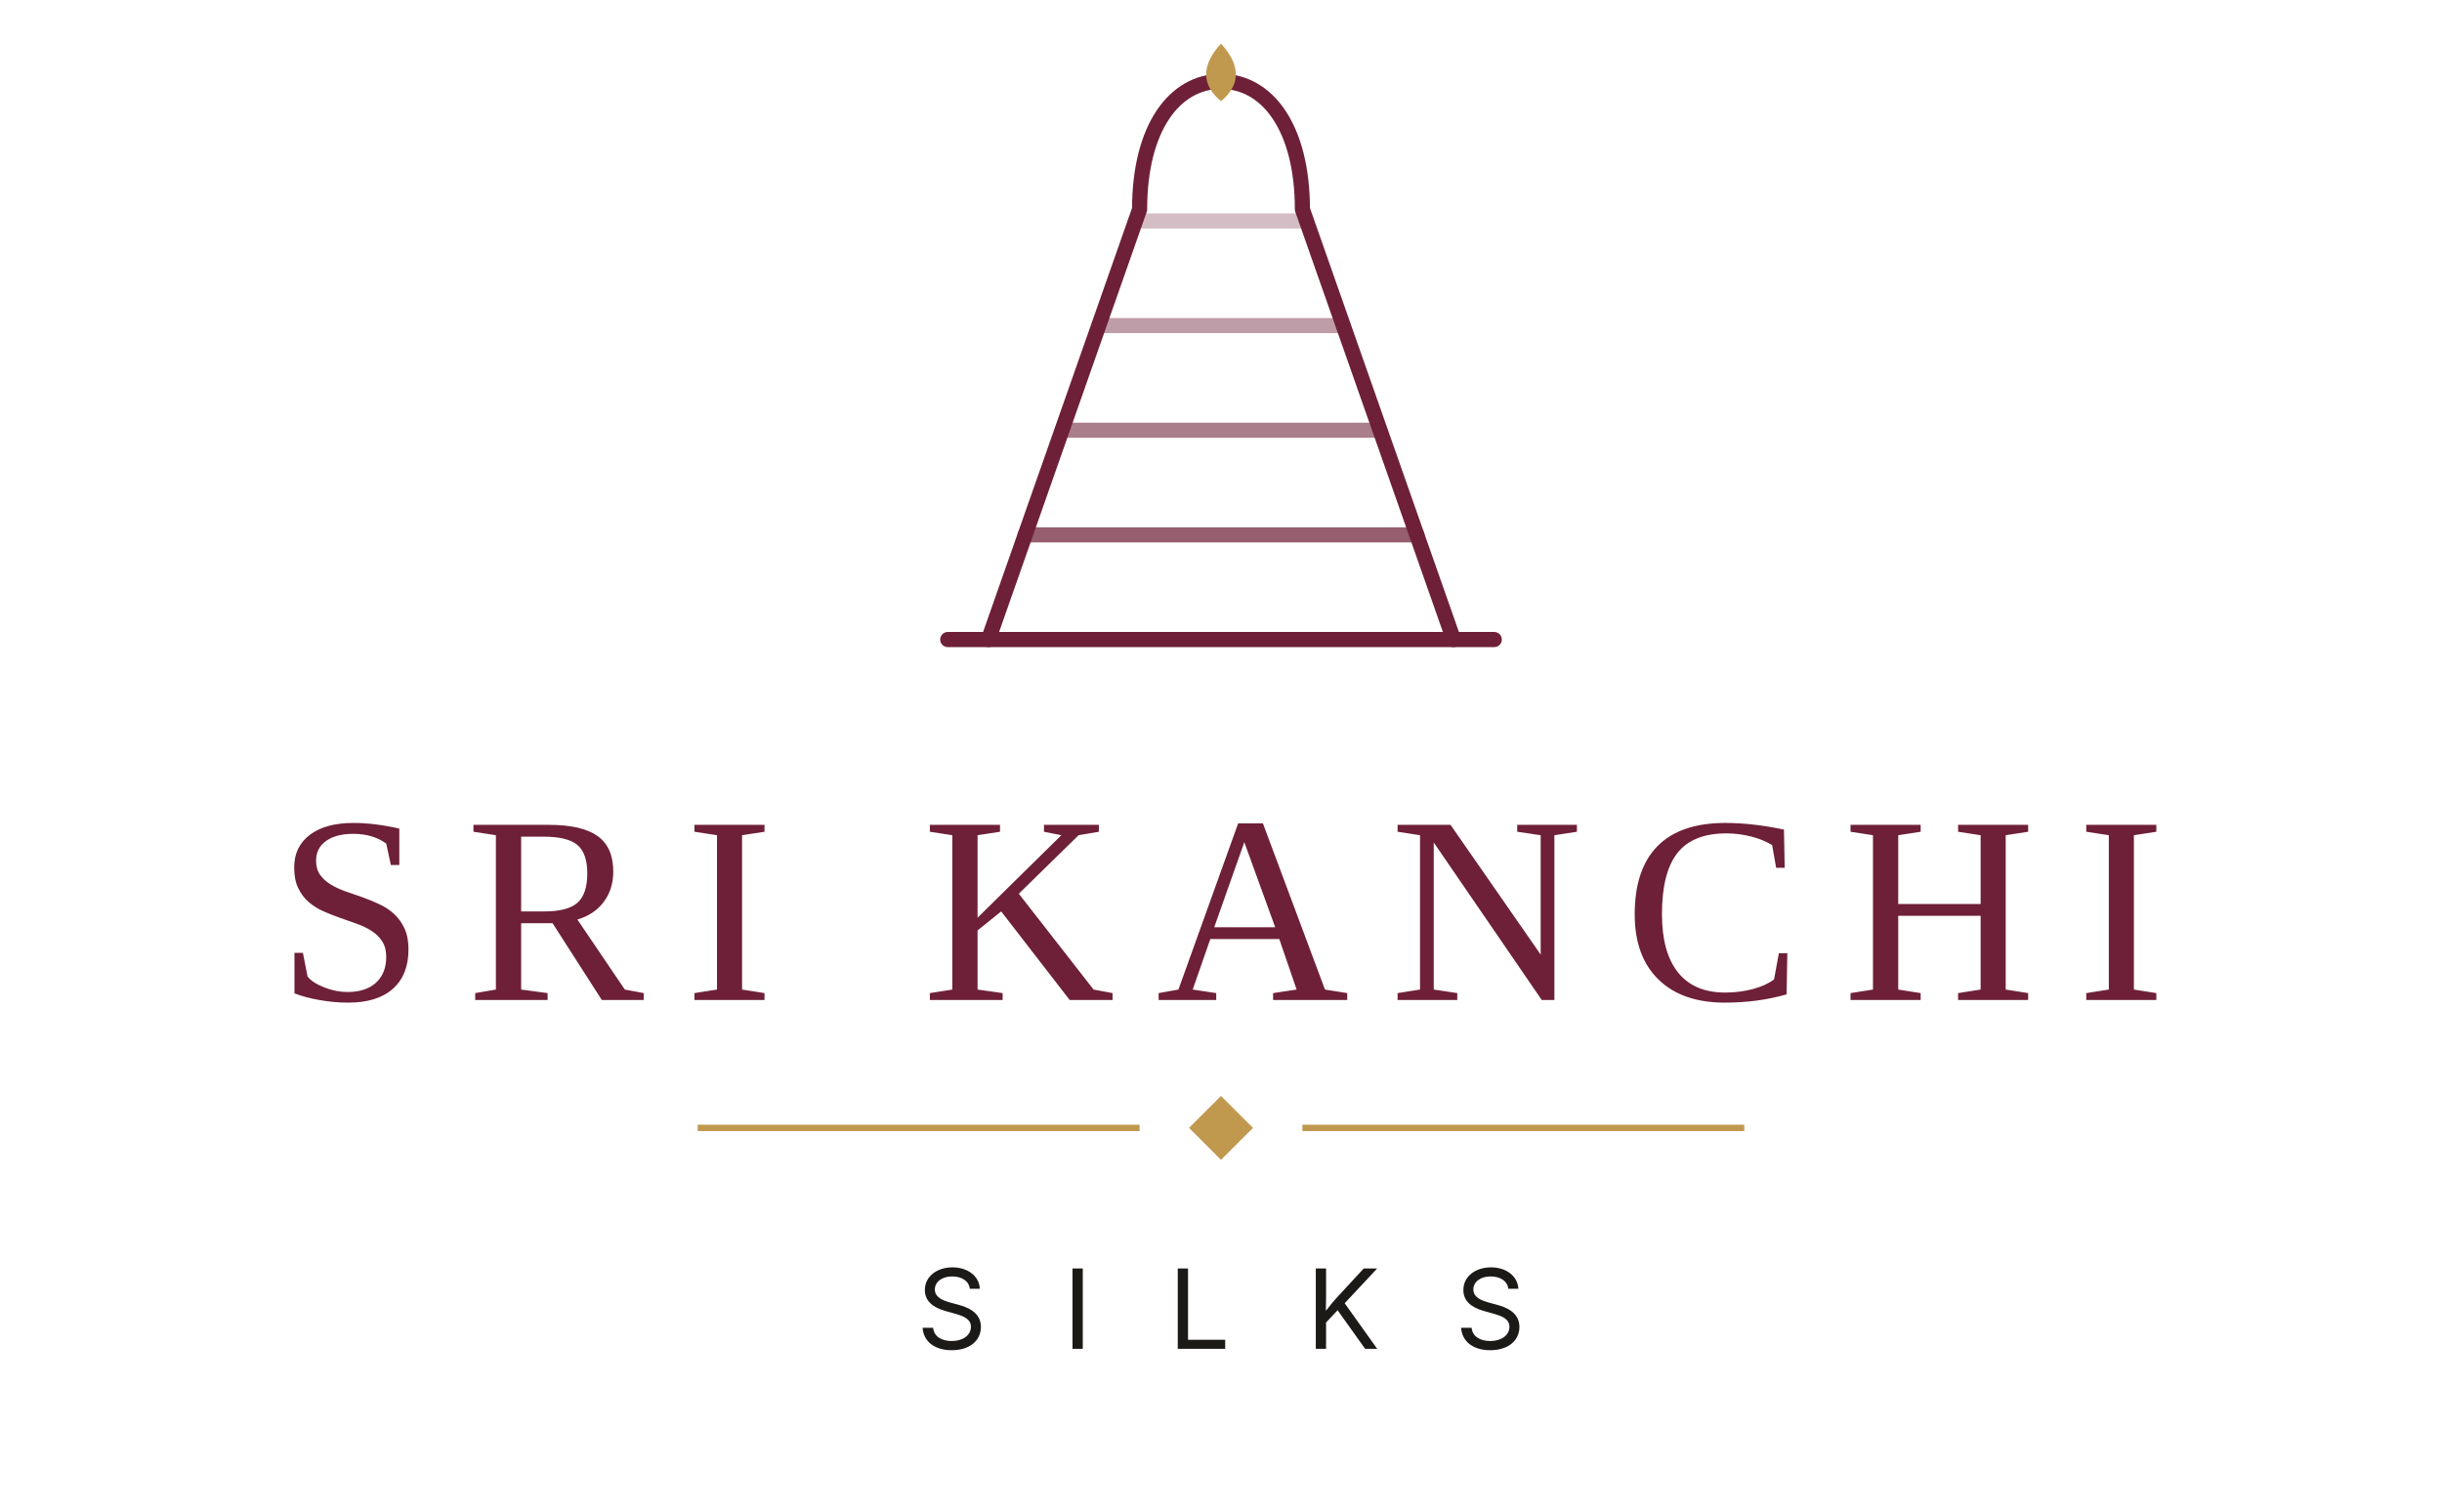
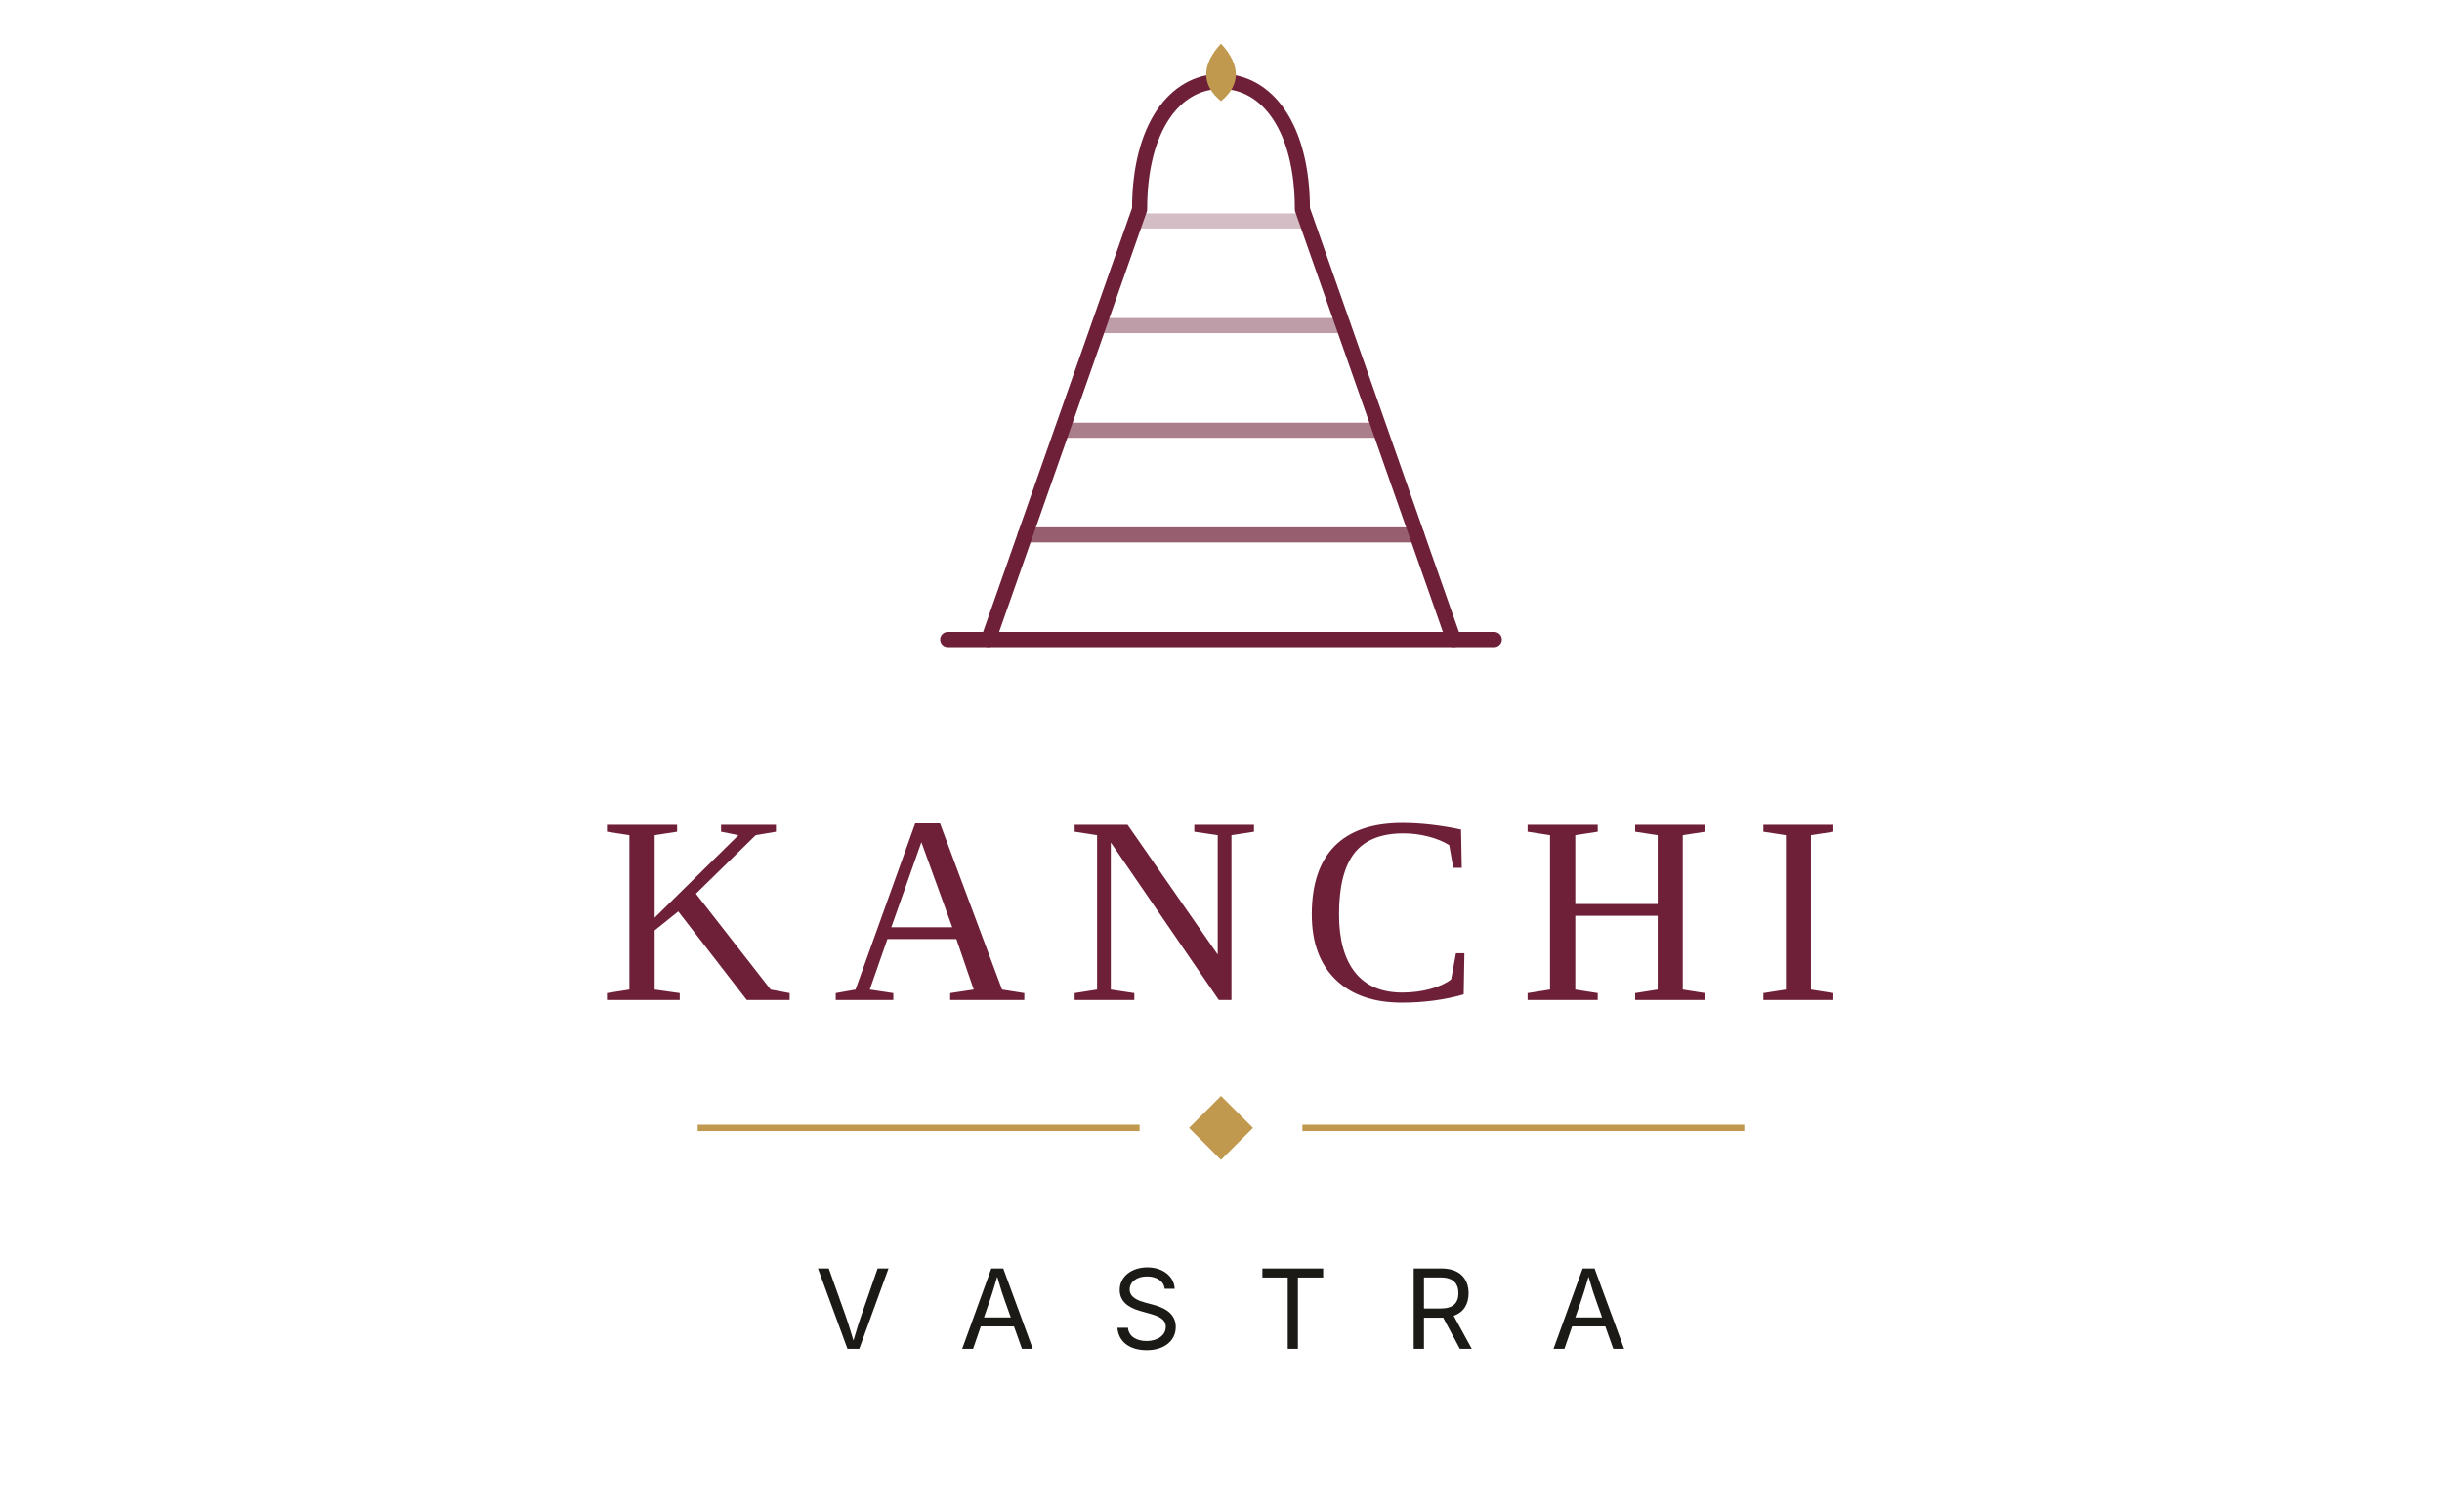
- <svg xmlns="http://www.w3.org/2000/svg" viewBox="0 0 420 260" width="420" height="260" role="img" aria-label="Sri Kanchi Silks">
+ <svg xmlns="http://www.w3.org/2000/svg" viewBox="0 0 420 260" width="420" height="260" role="img" aria-label="Kanchi Vastra">
  <g transform="translate(150 6) scale(1)">
    <g fill="none" stroke="#6E2038" stroke-width="2.6" stroke-linecap="round" stroke-linejoin="round">
      <path d="M20 104 L46 30 C46 16 52 8 60 8 C68 8 74 16 74 30 L100 104" />
      <path d="M13 104 H107" />
      <path d="M26.3 86 H93.7" opacity=".72" />
      <path d="M32.7 68 H87.3" opacity=".58" />
      <path d="M39 50 H81" opacity=".44" />
      <path d="M45.3 32 H74.7" opacity=".3" />
    </g>
    <path d="M60 1.5C63.4 5.2 63.4 8.6 60 11.4C56.6 8.6 56.6 5.2 60 1.5Z" fill="#C0994F" />
  </g>
-   <text x="210" y="172" text-anchor="middle" font-family="Cormorant Garamond, Cormorant, Garamond, Times New Roman, serif" font-size="46" letter-spacing="7" fill="#6E2038">SRI KANCHI</text>
+   <text x="210" y="172" text-anchor="middle" font-family="Cormorant Garamond, Cormorant, Garamond, Times New Roman, serif" font-size="46" letter-spacing="7" fill="#6E2038">KANCHI</text>
  <g stroke="#C0994F" stroke-width="1.1">
    <path d="M120 194 H196" />
    <path d="M224 194 H300" />
  </g>
  <path d="M210 188.5 L215.5 194 L210 199.5 L204.5 194 Z" fill="#C0994F" />
-   <text x="210" y="232" text-anchor="middle" font-family="Inter, Helvetica Neue, Arial, sans-serif" font-size="19" font-weight="400" letter-spacing="13" fill="#1C1A17">SILKS</text>
+   <text x="210" y="232" text-anchor="middle" font-family="Inter, Helvetica Neue, Arial, sans-serif" font-size="19" font-weight="400" letter-spacing="13" fill="#1C1A17">VASTRA</text>
</svg>
